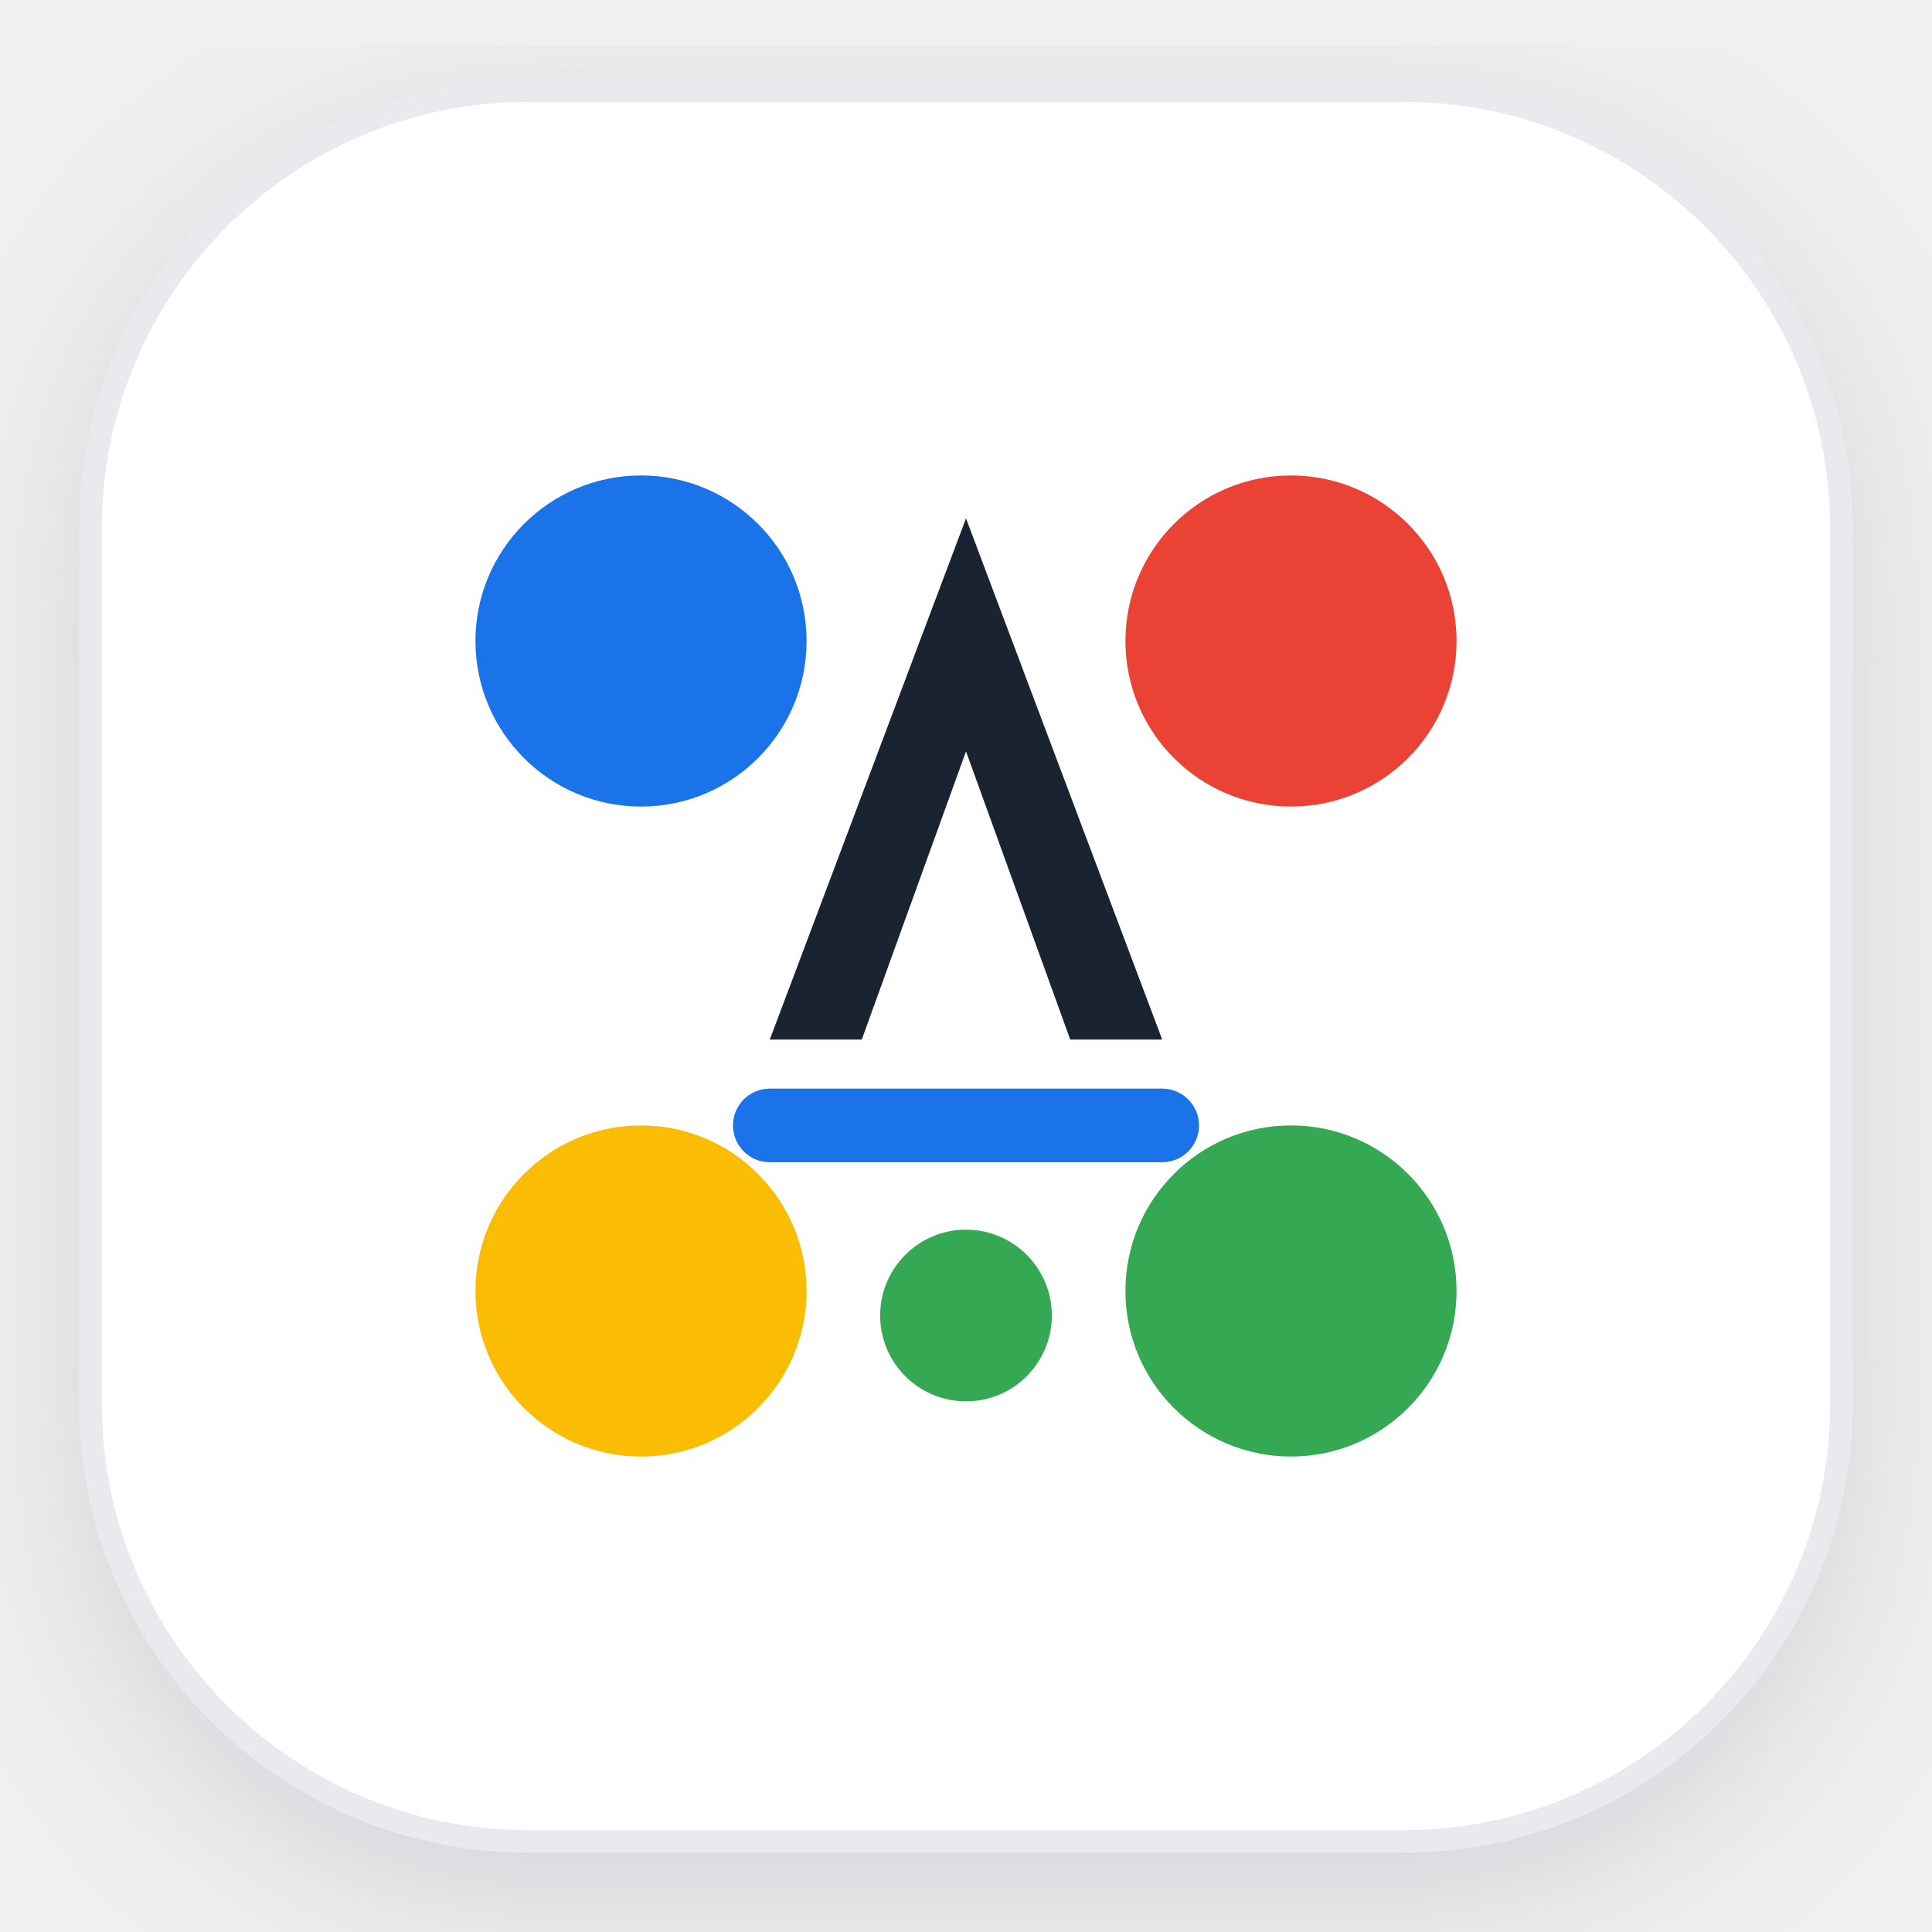
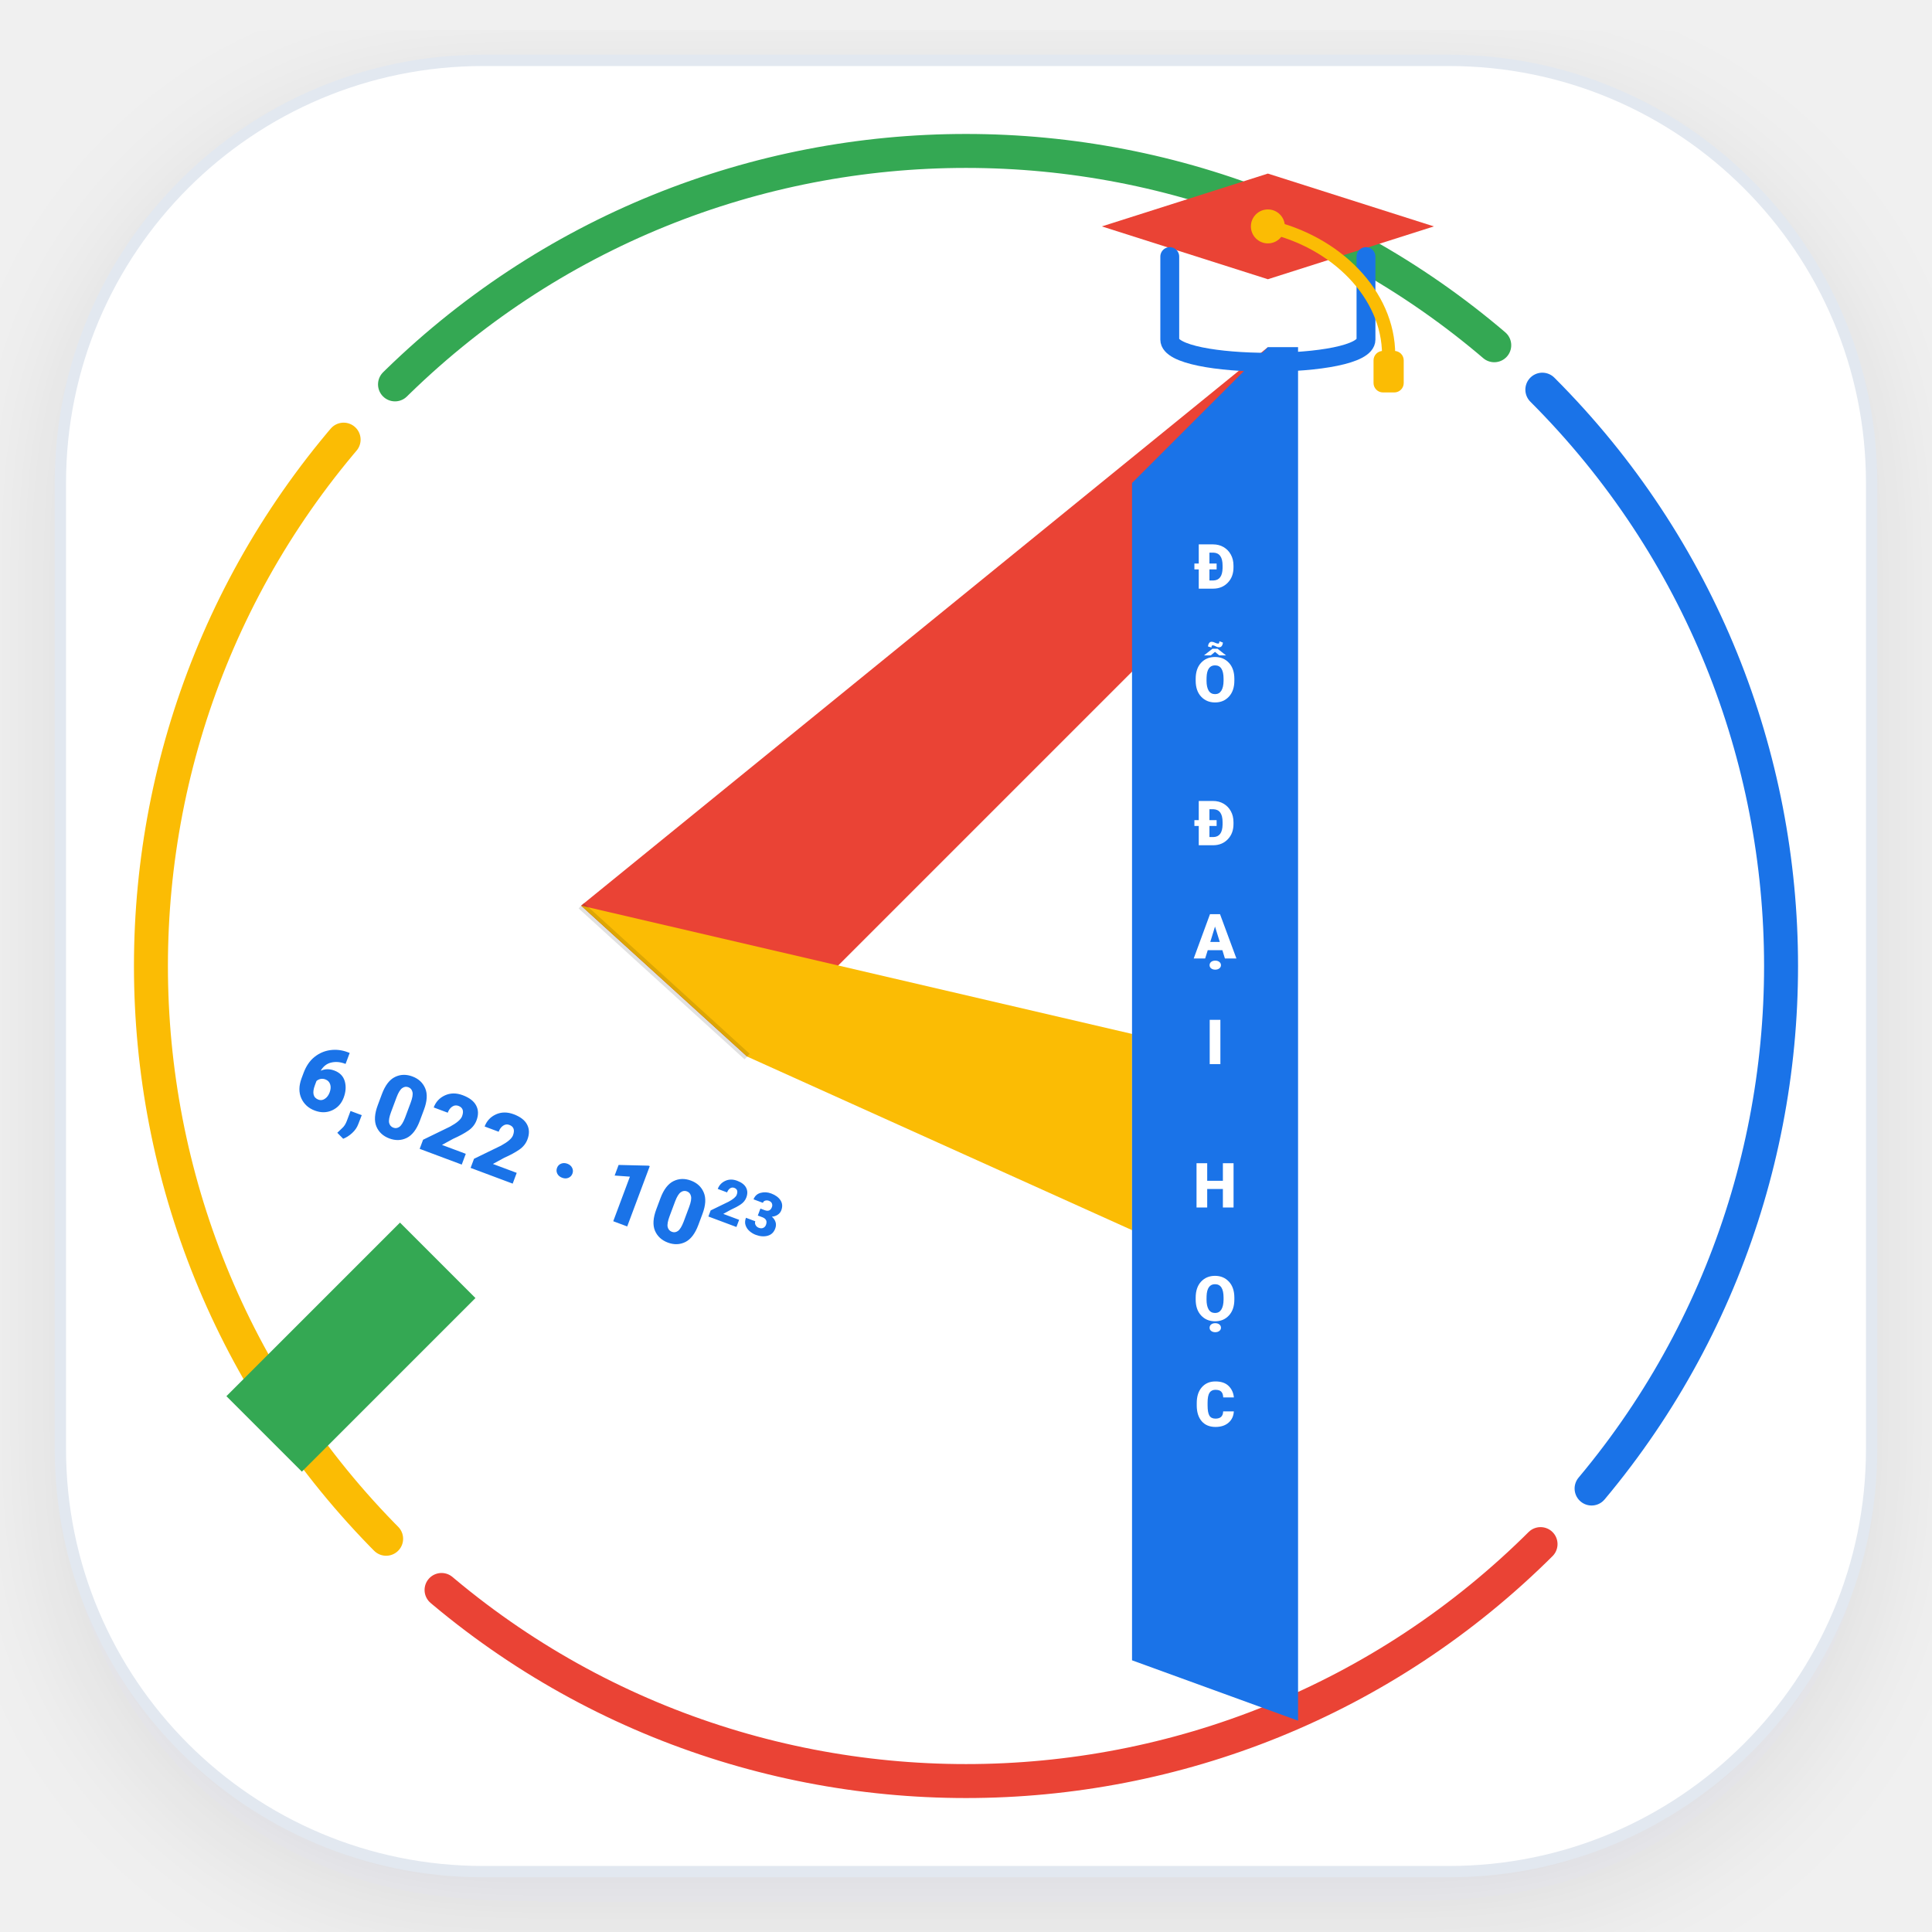
<svg xmlns="http://www.w3.org/2000/svg" viewBox="0 0 512 512" width="512" height="512">
  <defs>
-     <filter id="bong" x="-10%" y="-10%" width="125%" height="125%" filterUnits="userSpaceOnUse">
-       <feDropShadow dx="0" dy="12" stdDeviation="24" flood-color="#1a2332" flood-opacity="0.14" />
+     <filter id="shadow" x="-10%" y="-10%" width="125%" height="125%">
+       <feDropShadow dx="0" dy="8" stdDeviation="16" flood-color="#0f172a" flood-opacity="0.10" />
    </filter>
  </defs>
-   <rect x="24" y="24" width="464" height="464" rx="116" fill="#ffffff" filter="url(#bong)" />
-   <rect x="24" y="24" width="464" height="464" rx="116" fill="none" stroke="#e8eaed" stroke-width="6" />
-   <g transform="translate(48, 48) scale(0.8125)">
-     <circle cx="150" cy="150" r="54" fill="#1a73e8" />
-     <circle cx="362" cy="150" r="54" fill="#ea4335" />
-     <circle cx="150" cy="362" r="54" fill="#fbbc04" />
-     <circle cx="362" cy="362" r="54" fill="#34a853" />
-     <path d="M 256 110 L 320 280 L 290 280 L 256 186 L 222 280 L 192 280 Z" fill="#1a2332" />
-     <rect x="180" y="296" width="152" height="24" rx="12" fill="#1a73e8" />
-     <circle cx="256" cy="370" r="28" fill="#34a853" />
+   <rect x="16" y="16" width="480" height="480" rx="112" fill="#ffffff" filter="url(#shadow)" />
+   <rect x="16" y="16" width="480" height="480" rx="112" fill="none" stroke="#e2e8f0" stroke-width="3" />
+   <g transform="translate(256, 256) rotate(-45)">
+     <circle cx="0" cy="0" r="216" fill="none" stroke="#1a73e8" stroke-width="9" stroke-dasharray="320 1050" stroke-linecap="round" />
+     <circle cx="0" cy="0" r="216" fill="none" stroke="#ea4335" stroke-width="9" stroke-dasharray="320 1050" stroke-dashoffset="-340" stroke-linecap="round" />
+     <circle cx="0" cy="0" r="216" fill="none" stroke="#fbbc04" stroke-width="9" stroke-dasharray="320 1050" stroke-dashoffset="-680" stroke-linecap="round" />
+     <circle cx="0" cy="0" r="216" fill="none" stroke="#34a853" stroke-width="9" stroke-dasharray="320 1050" stroke-dashoffset="-1020" stroke-linecap="round" />
+   </g>
+   <path d="M336 92 L336 142 L198 280 L154 240 Z" fill="#ea4335" />
+   <path d="M154 240 L198 280 L300 326 L300 274 Z" fill="#fbbc04" />
+   <path d="M198 280 L154 240" stroke="#000000" stroke-width="2" stroke-opacity="0.12" />
+   <path d="M300 128 L336 92 L344 92 L344 456 L300 440 Z" fill="#1a73e8" />
+   <g fill="#ffffff" font-family="-apple-system, BlinkMacSystemFont, 'Google Sans', 'Segoe UI', Roboto, sans-serif" font-weight="900" font-size="16.5" text-anchor="middle">
+     <text x="322" y="156">Đ</text>
+     <text x="322" y="186">Ỗ</text>
+     <text x="322" y="224">Đ</text>
+     <text x="322" y="254">Ạ</text>
+     <text x="322" y="282">I</text>
+     <text x="322" y="320">H</text>
+     <text x="322" y="350">Ọ</text>
+     <text x="322" y="378">C</text>
+   </g>
+   <g transform="translate(68, 252) rotate(20.5)">
+     <text x="22" y="34" font-family="-apple-system, BlinkMacSystemFont, 'Google Sans', 'Segoe UI', Roboto, sans-serif" font-weight="800" font-size="24" fill="#1a73e8" letter-spacing="0.5">
+       6,022 · 10<tspan dy="-10" font-size="16" font-weight="900">23</tspan>
+     </text>
+   </g>
+   <path d="M106 324 L126 344 L80 390 L60 370 Z" fill="#34a853" rx="5" />
+   <g transform="translate(336, 74)">
+     <path d="M-44 -14 L0 -28 L44 -14 L0 0 Z" fill="#ea4335" />
+     <path d="M-26 -6 L-26 16 C-26 24 26 24 26 16 L26 -6" fill="none" stroke="#1a73e8" stroke-width="5" stroke-linecap="round" />
+     <circle cx="0" cy="-14" r="4.5" fill="#fbbc04" />
+     <path d="M0 -14 C18 -10 32 4 32 20" fill="none" stroke="#fbbc04" stroke-width="3.5" stroke-linecap="round" />
+     <rect x="28" y="19" width="8" height="11" rx="2.5" fill="#fbbc04" />
  </g>
</svg>
